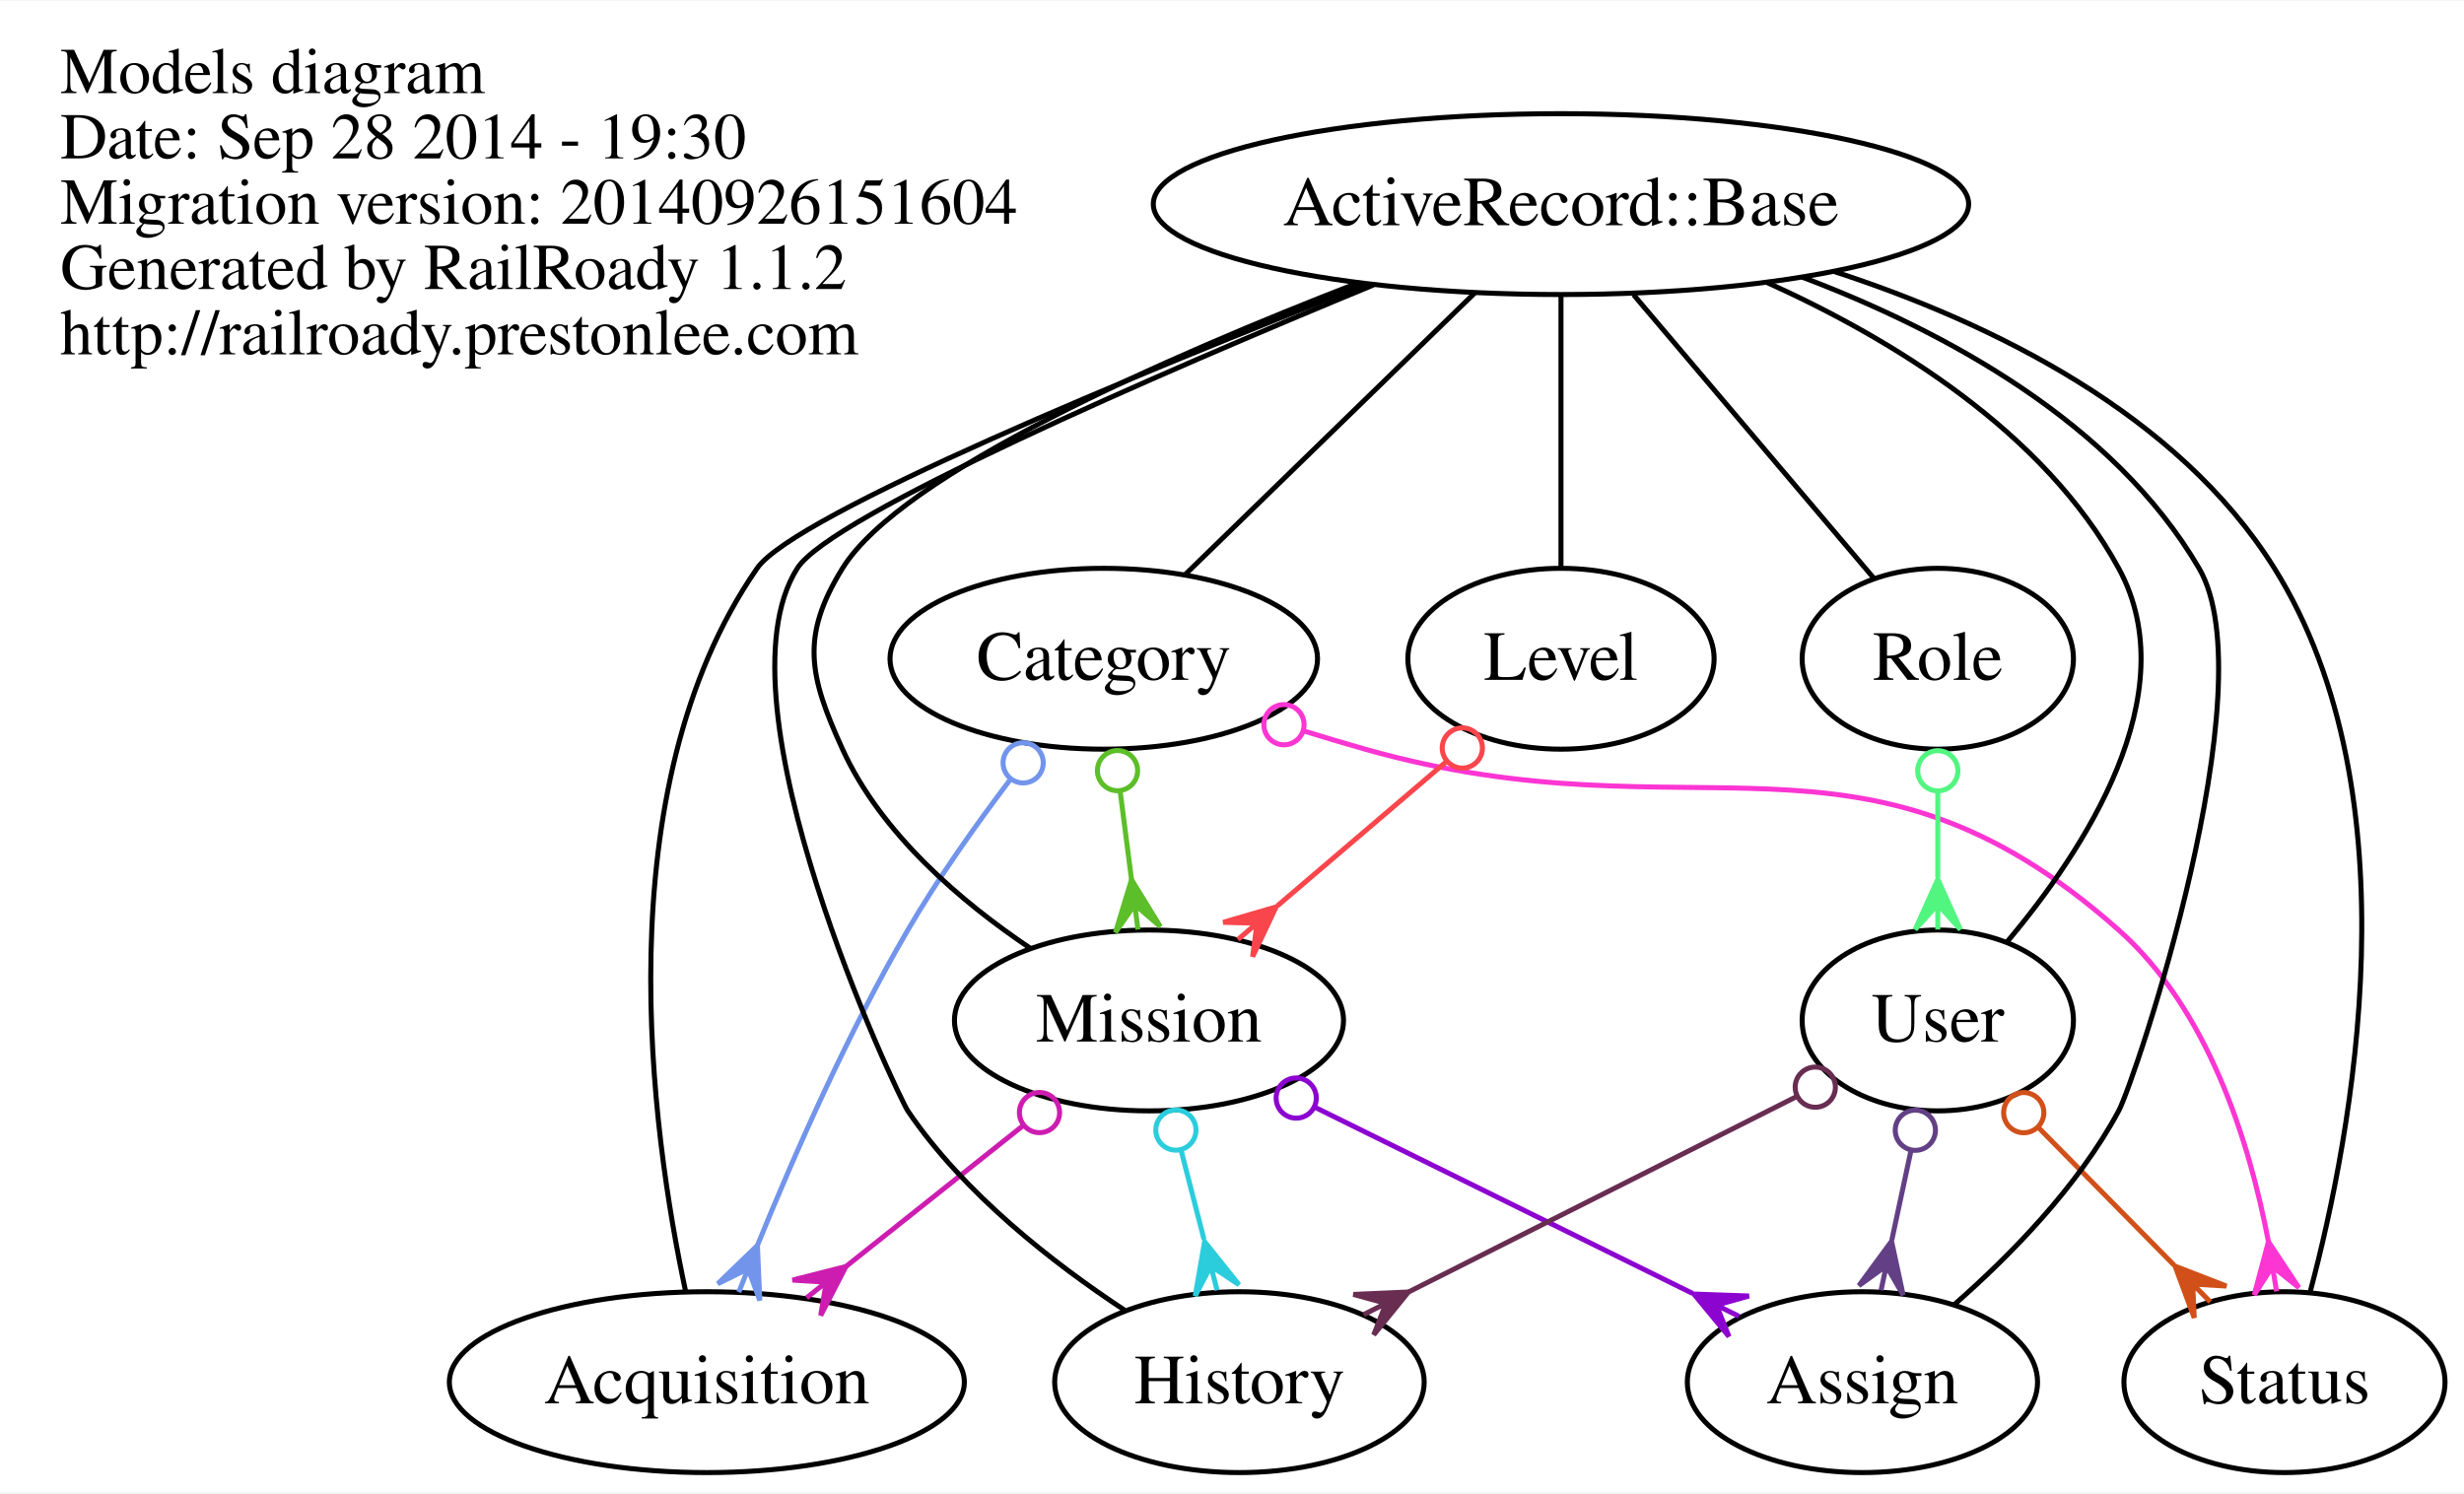
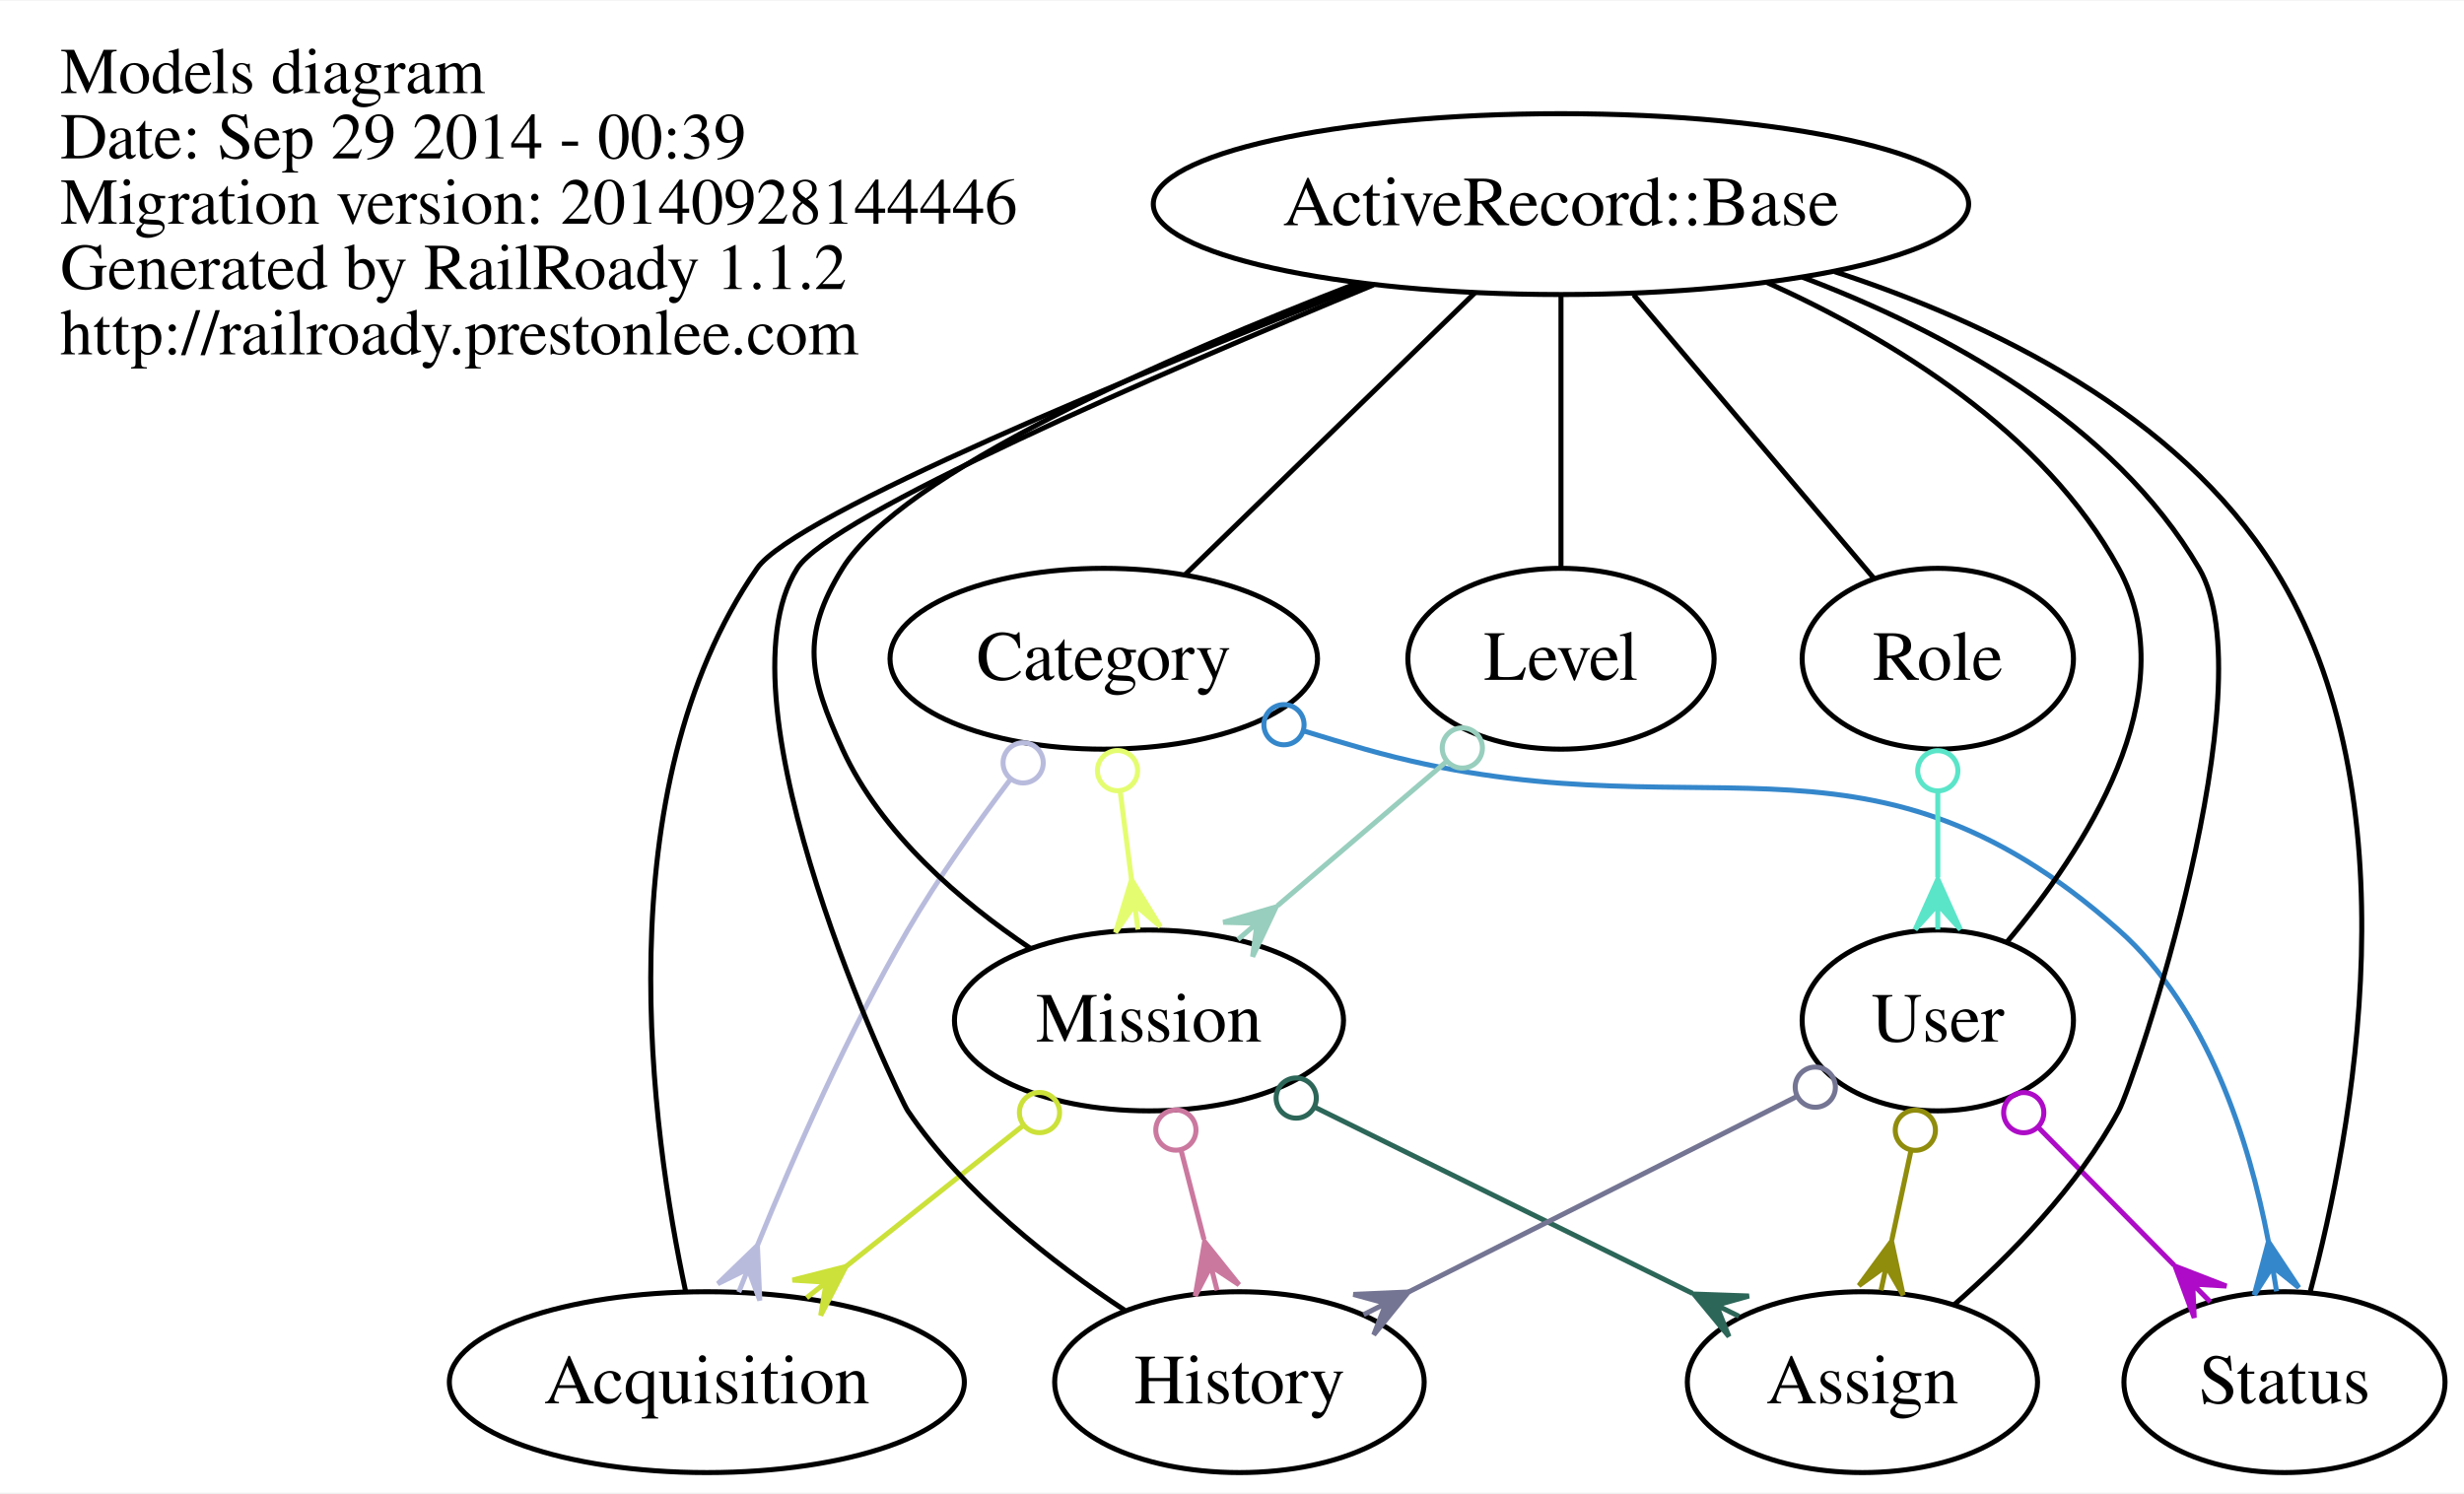
<svg xmlns="http://www.w3.org/2000/svg" width="490pt" height="297pt" viewBox="0.00 0.00 490.42 297.00">
  <g id="graph0" class="graph" transform="scale(1 1) rotate(0) translate(4 293)">
    <polygon fill="white" stroke="none" points="-4,4 -4,-293 486.415,-293 486.415,4 -4,4" />
    <g id="node1" class="node">
      <text text-anchor="start" x="8" y="-274.6" font-family="Times,serif" font-size="13.00">Models diagram</text>
-       <text text-anchor="start" x="8" y="-261.6" font-family="Times,serif" font-size="13.00">Date: Sep 28 2014 - 19:30</text>
-       <text text-anchor="start" x="8" y="-248.6" font-family="Times,serif" font-size="13.00">Migration version: 20140926151604</text>
+       <text text-anchor="start" x="8" y="-261.6" font-family="Times,serif" font-size="13.00">Date: Sep 29 2014 - 00:39</text>
+       <text text-anchor="start" x="8" y="-248.6" font-family="Times,serif" font-size="13.00">Migration version: 20140928144446</text>
      <text text-anchor="start" x="8" y="-235.6" font-family="Times,serif" font-size="13.00">Generated by RailRoady 1.1.2</text>
      <text text-anchor="start" x="8" y="-222.6" font-family="Times,serif" font-size="13.00">http://railroady.prestonlee.com</text>
    </g>
    <g id="node2" class="node">
      <ellipse fill="none" stroke="black" cx="136.688" cy="-18" rx="51.25" ry="18" />
      <text text-anchor="middle" x="136.688" y="-13.8" font-family="Times,serif" font-size="14.00">Acquisition</text>
    </g>
    <g id="node3" class="node">
      <ellipse fill="none" stroke="black" cx="366.688" cy="-18" rx="34.855" ry="18" />
      <text text-anchor="middle" x="366.688" y="-13.8" font-family="Times,serif" font-size="14.00">Assign</text>
    </g>
    <g id="node4" class="node">
      <ellipse fill="none" stroke="black" cx="215.688" cy="-162" rx="42.546" ry="18" />
      <text text-anchor="middle" x="215.688" y="-157.8" font-family="Times,serif" font-size="14.00">Category</text>
    </g>
    <g id="edge4" class="edge">
-       <path fill="none" stroke="#7295eb" d="M197.022,-137.88C190.178,-128.848 182.654,-118.221 176.688,-108 164.87,-87.756 154.141,-63.394 146.777,-45.28" />
-       <ellipse fill="none" stroke="#7295eb" cx="199.642" cy="-141.275" rx="4" ry="4" />
-       <polygon fill="#7295eb" stroke="#7295eb" points="146.751,-45.214 147.226,-34.258 144.898,-40.57 143.046,-35.925 143.046,-35.925 143.046,-35.925 144.898,-40.57 138.866,-37.592 146.751,-45.214 146.751,-45.214" />
+       <path fill="none" stroke="#b9bbdd" d="M197.022,-137.88C190.178,-128.848 182.654,-118.221 176.688,-108 164.87,-87.756 154.141,-63.394 146.777,-45.28" />
+       <ellipse fill="none" stroke="#b9bbdd" cx="199.642" cy="-141.275" rx="4" ry="4" />
+       <polygon fill="#b9bbdd" stroke="#b9bbdd" points="146.751,-45.214 147.226,-34.258 144.898,-40.57 143.046,-35.925 143.046,-35.925 143.046,-35.925 144.898,-40.57 138.866,-37.592 146.751,-45.214 146.751,-45.214" />
    </g>
    <g id="node7" class="node">
      <ellipse fill="none" stroke="black" cx="224.688" cy="-90" rx="38.721" ry="18" />
      <text text-anchor="middle" x="224.688" y="-85.8" font-family="Times,serif" font-size="14.00">Mission</text>
    </g>
    <g id="edge3" class="edge">
-       <path fill="none" stroke="#5cbe29" d="M218.948,-135.64C219.684,-129.92 220.467,-123.828 221.211,-118.042" />
-       <ellipse fill="none" stroke="#5cbe29" cx="218.423" cy="-139.729" rx="4" ry="4" />
-       <polygon fill="#5cbe29" stroke="#5cbe29" points="221.213,-118.023 226.952,-108.678 221.851,-113.064 222.489,-108.104 222.489,-108.104 222.489,-108.104 221.851,-113.064 218.025,-107.53 221.213,-118.023 221.213,-118.023" />
+       <path fill="none" stroke="#e4fd70" d="M218.948,-135.64C219.684,-129.92 220.467,-123.828 221.211,-118.042" />
+       <ellipse fill="none" stroke="#e4fd70" cx="218.423" cy="-139.729" rx="4" ry="4" />
+       <polygon fill="#e4fd70" stroke="#e4fd70" points="221.213,-118.023 226.952,-108.678 221.851,-113.064 222.489,-108.104 222.489,-108.104 222.489,-108.104 221.851,-113.064 218.025,-107.53 221.213,-118.023 221.213,-118.023" />
    </g>
    <g id="node9" class="node">
      <ellipse fill="none" stroke="black" cx="450.688" cy="-18" rx="31.957" ry="18" />
      <text text-anchor="middle" x="450.688" y="-13.8" font-family="Times,serif" font-size="14.00">Status</text>
    </g>
    <g id="edge5" class="edge">
-       <path fill="none" stroke="#fc35d3" d="M255.542,-147.611C259.631,-146.345 263.734,-145.119 267.688,-144 333.657,-125.333 366.4,-153.497 417.688,-108 435.452,-92.241 443.674,-66.024 447.467,-46.115" />
-       <ellipse fill="none" stroke="#fc35d3" cx="251.555" cy="-148.87" rx="4" ry="4" />
-       <polygon fill="#fc35d3" stroke="#fc35d3" points="447.493,-45.957 453.553,-36.819 448.303,-41.023 449.113,-36.09 449.113,-36.09 449.113,-36.09 448.303,-41.023 444.672,-35.361 447.493,-45.957 447.493,-45.957" />
+       <path fill="none" stroke="#3587cb" d="M255.542,-147.611C259.631,-146.345 263.734,-145.119 267.688,-144 333.657,-125.333 366.4,-153.497 417.688,-108 435.452,-92.241 443.674,-66.024 447.467,-46.115" />
+       <ellipse fill="none" stroke="#3587cb" cx="251.555" cy="-148.87" rx="4" ry="4" />
+       <polygon fill="#3587cb" stroke="#3587cb" points="447.493,-45.957 453.553,-36.819 448.303,-41.023 449.113,-36.09 449.113,-36.09 449.113,-36.09 448.303,-41.023 444.672,-35.361 447.493,-45.957 447.493,-45.957" />
    </g>
    <g id="node5" class="node">
      <ellipse fill="none" stroke="black" cx="242.688" cy="-18" rx="36.775" ry="18" />
      <text text-anchor="middle" x="242.688" y="-13.8" font-family="Times,serif" font-size="14.00">History</text>
    </g>
    <g id="node6" class="node">
      <ellipse fill="none" stroke="black" cx="306.688" cy="-162" rx="30.477" ry="18" />
      <text text-anchor="middle" x="306.688" y="-157.8" font-family="Times,serif" font-size="14.00">Level</text>
    </g>
    <g id="edge8" class="edge">
-       <path fill="none" stroke="#f8464c" d="M283.935,-141.577C273.477,-132.65 261.03,-122.024 250.25,-112.822" />
-       <ellipse fill="none" stroke="#f8464c" cx="287.052" cy="-144.237" rx="4" ry="4" />
-       <polygon fill="#f8464c" stroke="#f8464c" points="249.998,-112.606 245.314,-102.691 246.195,-109.36 242.392,-106.114 242.392,-106.114 242.392,-106.114 246.195,-109.36 239.47,-109.536 249.998,-112.606 249.998,-112.606" />
+       <path fill="none" stroke="#98cebd" d="M283.935,-141.577C273.477,-132.65 261.03,-122.024 250.25,-112.822" />
+       <ellipse fill="none" stroke="#98cebd" cx="287.052" cy="-144.237" rx="4" ry="4" />
+       <polygon fill="#98cebd" stroke="#98cebd" points="249.998,-112.606 245.314,-102.691 246.195,-109.36 242.392,-106.114 242.392,-106.114 242.392,-106.114 246.195,-109.36 239.47,-109.536 249.998,-112.606 249.998,-112.606" />
    </g>
    <g id="edge10" class="edge">
-       <path fill="none" stroke="#cd1db0" d="M199.594,-69.039C188.607,-60.299 175.678,-50.015 164.408,-41.05" />
-       <ellipse fill="none" stroke="#cd1db0" cx="202.895" cy="-71.665" rx="4" ry="4" />
-       <polygon fill="#cd1db0" stroke="#cd1db0" points="164.372,-41.022 159.348,-31.275 160.459,-37.909 156.546,-34.797 156.546,-34.797 156.546,-34.797 160.459,-37.909 153.745,-38.318 164.372,-41.022 164.372,-41.022" />
+       <path fill="none" stroke="#cce139" d="M199.594,-69.039C188.607,-60.299 175.678,-50.015 164.408,-41.05" />
+       <ellipse fill="none" stroke="#cce139" cx="202.895" cy="-71.665" rx="4" ry="4" />
+       <polygon fill="#cce139" stroke="#cce139" points="164.372,-41.022 159.348,-31.275 160.459,-37.909 156.546,-34.797 156.546,-34.797 156.546,-34.797 160.459,-37.909 153.745,-38.318 164.372,-41.022 164.372,-41.022" />
    </g>
    <g id="edge12" class="edge">
-       <path fill="none" stroke="#8c04d0" d="M257.743,-72.705C280.309,-61.581 310.116,-46.888 332.847,-35.682" />
-       <ellipse fill="none" stroke="#8c04d0" cx="253.991" cy="-74.555" rx="4" ry="4" />
-       <polygon fill="#8c04d0" stroke="#8c04d0" points="333.145,-35.535 344.104,-35.15 337.629,-33.325 342.114,-31.114 342.114,-31.114 342.114,-31.114 337.629,-33.325 340.124,-27.078 333.145,-35.535 333.145,-35.535" />
+       <path fill="none" stroke="#2c6658" d="M257.743,-72.705C280.309,-61.581 310.116,-46.888 332.847,-35.682" />
+       <ellipse fill="none" stroke="#2c6658" cx="253.991" cy="-74.555" rx="4" ry="4" />
+       <polygon fill="#2c6658" stroke="#2c6658" points="333.145,-35.535 344.104,-35.15 337.629,-33.325 342.114,-31.114 342.114,-31.114 342.114,-31.114 337.629,-33.325 340.124,-27.078 333.145,-35.535 333.145,-35.535" />
    </g>
    <g id="edge11" class="edge">
-       <path fill="none" stroke="#2bcddc" d="M231.048,-64.267C232.535,-58.484 234.127,-52.291 235.642,-46.4" />
-       <ellipse fill="none" stroke="#2bcddc" cx="230.041" cy="-68.181" rx="4" ry="4" />
-       <polygon fill="#2bcddc" stroke="#2bcddc" points="235.755,-45.96 242.604,-37.396 237,-41.118 238.246,-36.275 238.246,-36.275 238.246,-36.275 237,-41.118 233.887,-35.155 235.755,-45.96 235.755,-45.96" />
+       <path fill="none" stroke="#cb789f" d="M231.048,-64.267C232.535,-58.484 234.127,-52.291 235.642,-46.4" />
+       <ellipse fill="none" stroke="#cb789f" cx="230.041" cy="-68.181" rx="4" ry="4" />
+       <polygon fill="#cb789f" stroke="#cb789f" points="235.755,-45.96 242.604,-37.396 237,-41.118 238.246,-36.275 238.246,-36.275 238.246,-36.275 237,-41.118 233.887,-35.155 235.755,-45.96 235.755,-45.96" />
    </g>
    <g id="node8" class="node">
      <ellipse fill="none" stroke="black" cx="381.688" cy="-162" rx="27" ry="18" />
      <text text-anchor="middle" x="381.688" y="-157.8" font-family="Times,serif" font-size="14.00">Role</text>
    </g>
    <g id="node10" class="node">
      <ellipse fill="none" stroke="black" cx="381.688" cy="-90" rx="27" ry="18" />
      <text text-anchor="middle" x="381.688" y="-85.8" font-family="Times,serif" font-size="14.00">User</text>
    </g>
    <g id="edge14" class="edge">
-       <path fill="none" stroke="#52f580" d="M381.688,-135.64C381.688,-130.063 381.688,-124.132 381.688,-118.476" />
-       <ellipse fill="none" stroke="#52f580" cx="381.688" cy="-139.697" rx="4" ry="4" />
-       <polygon fill="#52f580" stroke="#52f580" points="381.688,-118.104 386.188,-108.104 381.688,-113.104 381.688,-108.104 381.688,-108.104 381.688,-108.104 381.688,-113.104 377.188,-108.104 381.688,-118.104 381.688,-118.104" />
+       <path fill="none" stroke="#5ae5c9" d="M381.688,-135.64C381.688,-130.063 381.688,-124.132 381.688,-118.476" />
+       <ellipse fill="none" stroke="#5ae5c9" cx="381.688" cy="-139.697" rx="4" ry="4" />
+       <polygon fill="#5ae5c9" stroke="#5ae5c9" points="381.688,-118.104 386.188,-108.104 381.688,-113.104 381.688,-108.104 381.688,-108.104 381.688,-108.104 381.688,-113.104 377.188,-108.104 381.688,-118.104 381.688,-118.104" />
    </g>
    <g id="edge19" class="edge">
-       <path fill="none" stroke="#634085" d="M376.328,-63.987C375.098,-58.249 373.785,-52.121 372.536,-46.293" />
-       <ellipse fill="none" stroke="#634085" cx="377.219" cy="-68.144" rx="4" ry="4" />
-       <polygon fill="#634085" stroke="#634085" points="372.485,-46.053 374.79,-35.332 371.437,-41.164 370.39,-36.275 370.39,-36.275 370.39,-36.275 371.437,-41.164 365.989,-37.218 372.485,-46.053 372.485,-46.053" />
+       <path fill="none" stroke="#908c0c" d="M376.328,-63.987C375.098,-58.249 373.785,-52.121 372.536,-46.293" />
+       <ellipse fill="none" stroke="#908c0c" cx="377.219" cy="-68.144" rx="4" ry="4" />
+       <polygon fill="#908c0c" stroke="#908c0c" points="372.485,-46.053 374.79,-35.332 371.437,-41.164 370.39,-36.275 370.39,-36.275 370.39,-36.275 371.437,-41.164 365.989,-37.218 372.485,-46.053 372.485,-46.053" />
    </g>
    <g id="edge18" class="edge">
-       <path fill="none" stroke="#682d51" d="M353.43,-74.77C331.129,-63.539 299.95,-47.837 276.356,-35.955" />
-       <ellipse fill="none" stroke="#682d51" cx="357.305" cy="-76.721" rx="4" ry="4" />
-       <polygon fill="#682d51" stroke="#682d51" points="276.331,-35.943 269.423,-27.425 271.865,-33.694 267.399,-31.445 267.399,-31.445 267.399,-31.445 271.865,-33.694 265.375,-35.464 276.331,-35.943 276.331,-35.943" />
+       <path fill="none" stroke="#747493" d="M353.43,-74.77C331.129,-63.539 299.95,-47.837 276.356,-35.955" />
+       <ellipse fill="none" stroke="#747493" cx="357.305" cy="-76.721" rx="4" ry="4" />
+       <polygon fill="#747493" stroke="#747493" points="276.331,-35.943 269.423,-27.425 271.865,-33.694 267.399,-31.445 267.399,-31.445 267.399,-31.445 271.865,-33.694 265.375,-35.464 276.331,-35.943 276.331,-35.943" />
    </g>
    <g id="edge17" class="edge">
-       <path fill="none" stroke="#d15019" d="M401.775,-68.621C410.224,-60.051 420.078,-50.054 428.718,-41.288" />
-       <ellipse fill="none" stroke="#d15019" cx="398.793" cy="-71.647" rx="4" ry="4" />
-       <polygon fill="#d15019" stroke="#d15019" points="428.913,-41.09 439.138,-37.127 432.423,-37.529 435.933,-33.968 435.933,-33.968 435.933,-33.968 432.423,-37.529 432.728,-30.809 428.913,-41.09 428.913,-41.09" />
+       <path fill="none" stroke="#ad0bc7" d="M401.775,-68.621C410.224,-60.051 420.078,-50.054 428.718,-41.288" />
+       <ellipse fill="none" stroke="#ad0bc7" cx="398.793" cy="-71.647" rx="4" ry="4" />
+       <polygon fill="#ad0bc7" stroke="#ad0bc7" points="428.913,-41.09 439.138,-37.127 432.423,-37.529 435.933,-33.968 435.933,-33.968 435.933,-33.968 432.423,-37.529 432.728,-30.809 428.913,-41.09 428.913,-41.09" />
    </g>
    <g id="node11" class="node">
      <ellipse fill="none" stroke="black" cx="306.688" cy="-252.5" rx="81.142" ry="18" />
      <text text-anchor="middle" x="306.688" y="-248.3" font-family="Times,serif" font-size="14.00">ActiveRecord::Base</text>
    </g>
    <g id="edge1" class="edge">
      <path fill="none" stroke="black" d="M267.935,-236.622C222.999,-219 154.099,-190.689 146.688,-180 116.128,-135.928 125.693,-67.701 132.452,-36.118" />
    </g>
    <g id="edge2" class="edge">
      <path fill="none" stroke="black" d="M354.707,-237.964C383.088,-227.216 416.704,-209.052 433.688,-180 447.359,-156.615 420.892,-77.972 417.688,-72 409.598,-56.922 396.004,-43.107 384.884,-33.365" />
    </g>
    <g id="edge6" class="edge">
      <path fill="none" stroke="black" d="M289.571,-234.854C272.993,-218.731 248.044,-194.468 231.811,-178.68" />
    </g>
    <g id="edge7" class="edge">
      <path fill="none" stroke="black" d="M269.377,-236.413C226.561,-218.726 161.349,-190.495 154.688,-180 137.568,-153.027 174.894,-74.648 176.688,-72 187.814,-55.575 205.559,-41.734 219.849,-32.32" />
    </g>
    <g id="edge9" class="edge">
      <path fill="none" stroke="black" d="M306.688,-234.436C306.688,-218.765 306.688,-195.666 306.688,-180.011" />
    </g>
    <g id="edge13" class="edge">
      <path fill="none" stroke="black" d="M266.367,-236.846C228.303,-222.096 175.362,-198.889 163.688,-180 155.276,-166.39 157.051,-158.559 163.688,-144 171.369,-127.15 187.347,-113.585 201.024,-104.398" />
    </g>
    <g id="edge15" class="edge">
      <path fill="none" stroke="black" d="M321.148,-234.436C335.025,-218.062 355.774,-193.578 369.018,-177.95" />
    </g>
    <g id="edge16" class="edge">
      <path fill="none" stroke="black" d="M361.132,-239.058C392.516,-228.807 429.458,-210.783 448.688,-180 476.975,-134.718 464.166,-67.384 455.837,-36.11" />
    </g>
    <g id="edge20" class="edge">
      <path fill="none" stroke="black" d="M347.709,-236.888C372.813,-225.566 402.871,-207.168 417.688,-180 431.334,-154.978 410.687,-123.673 395.472,-105.644" />
    </g>
  </g>
</svg>
